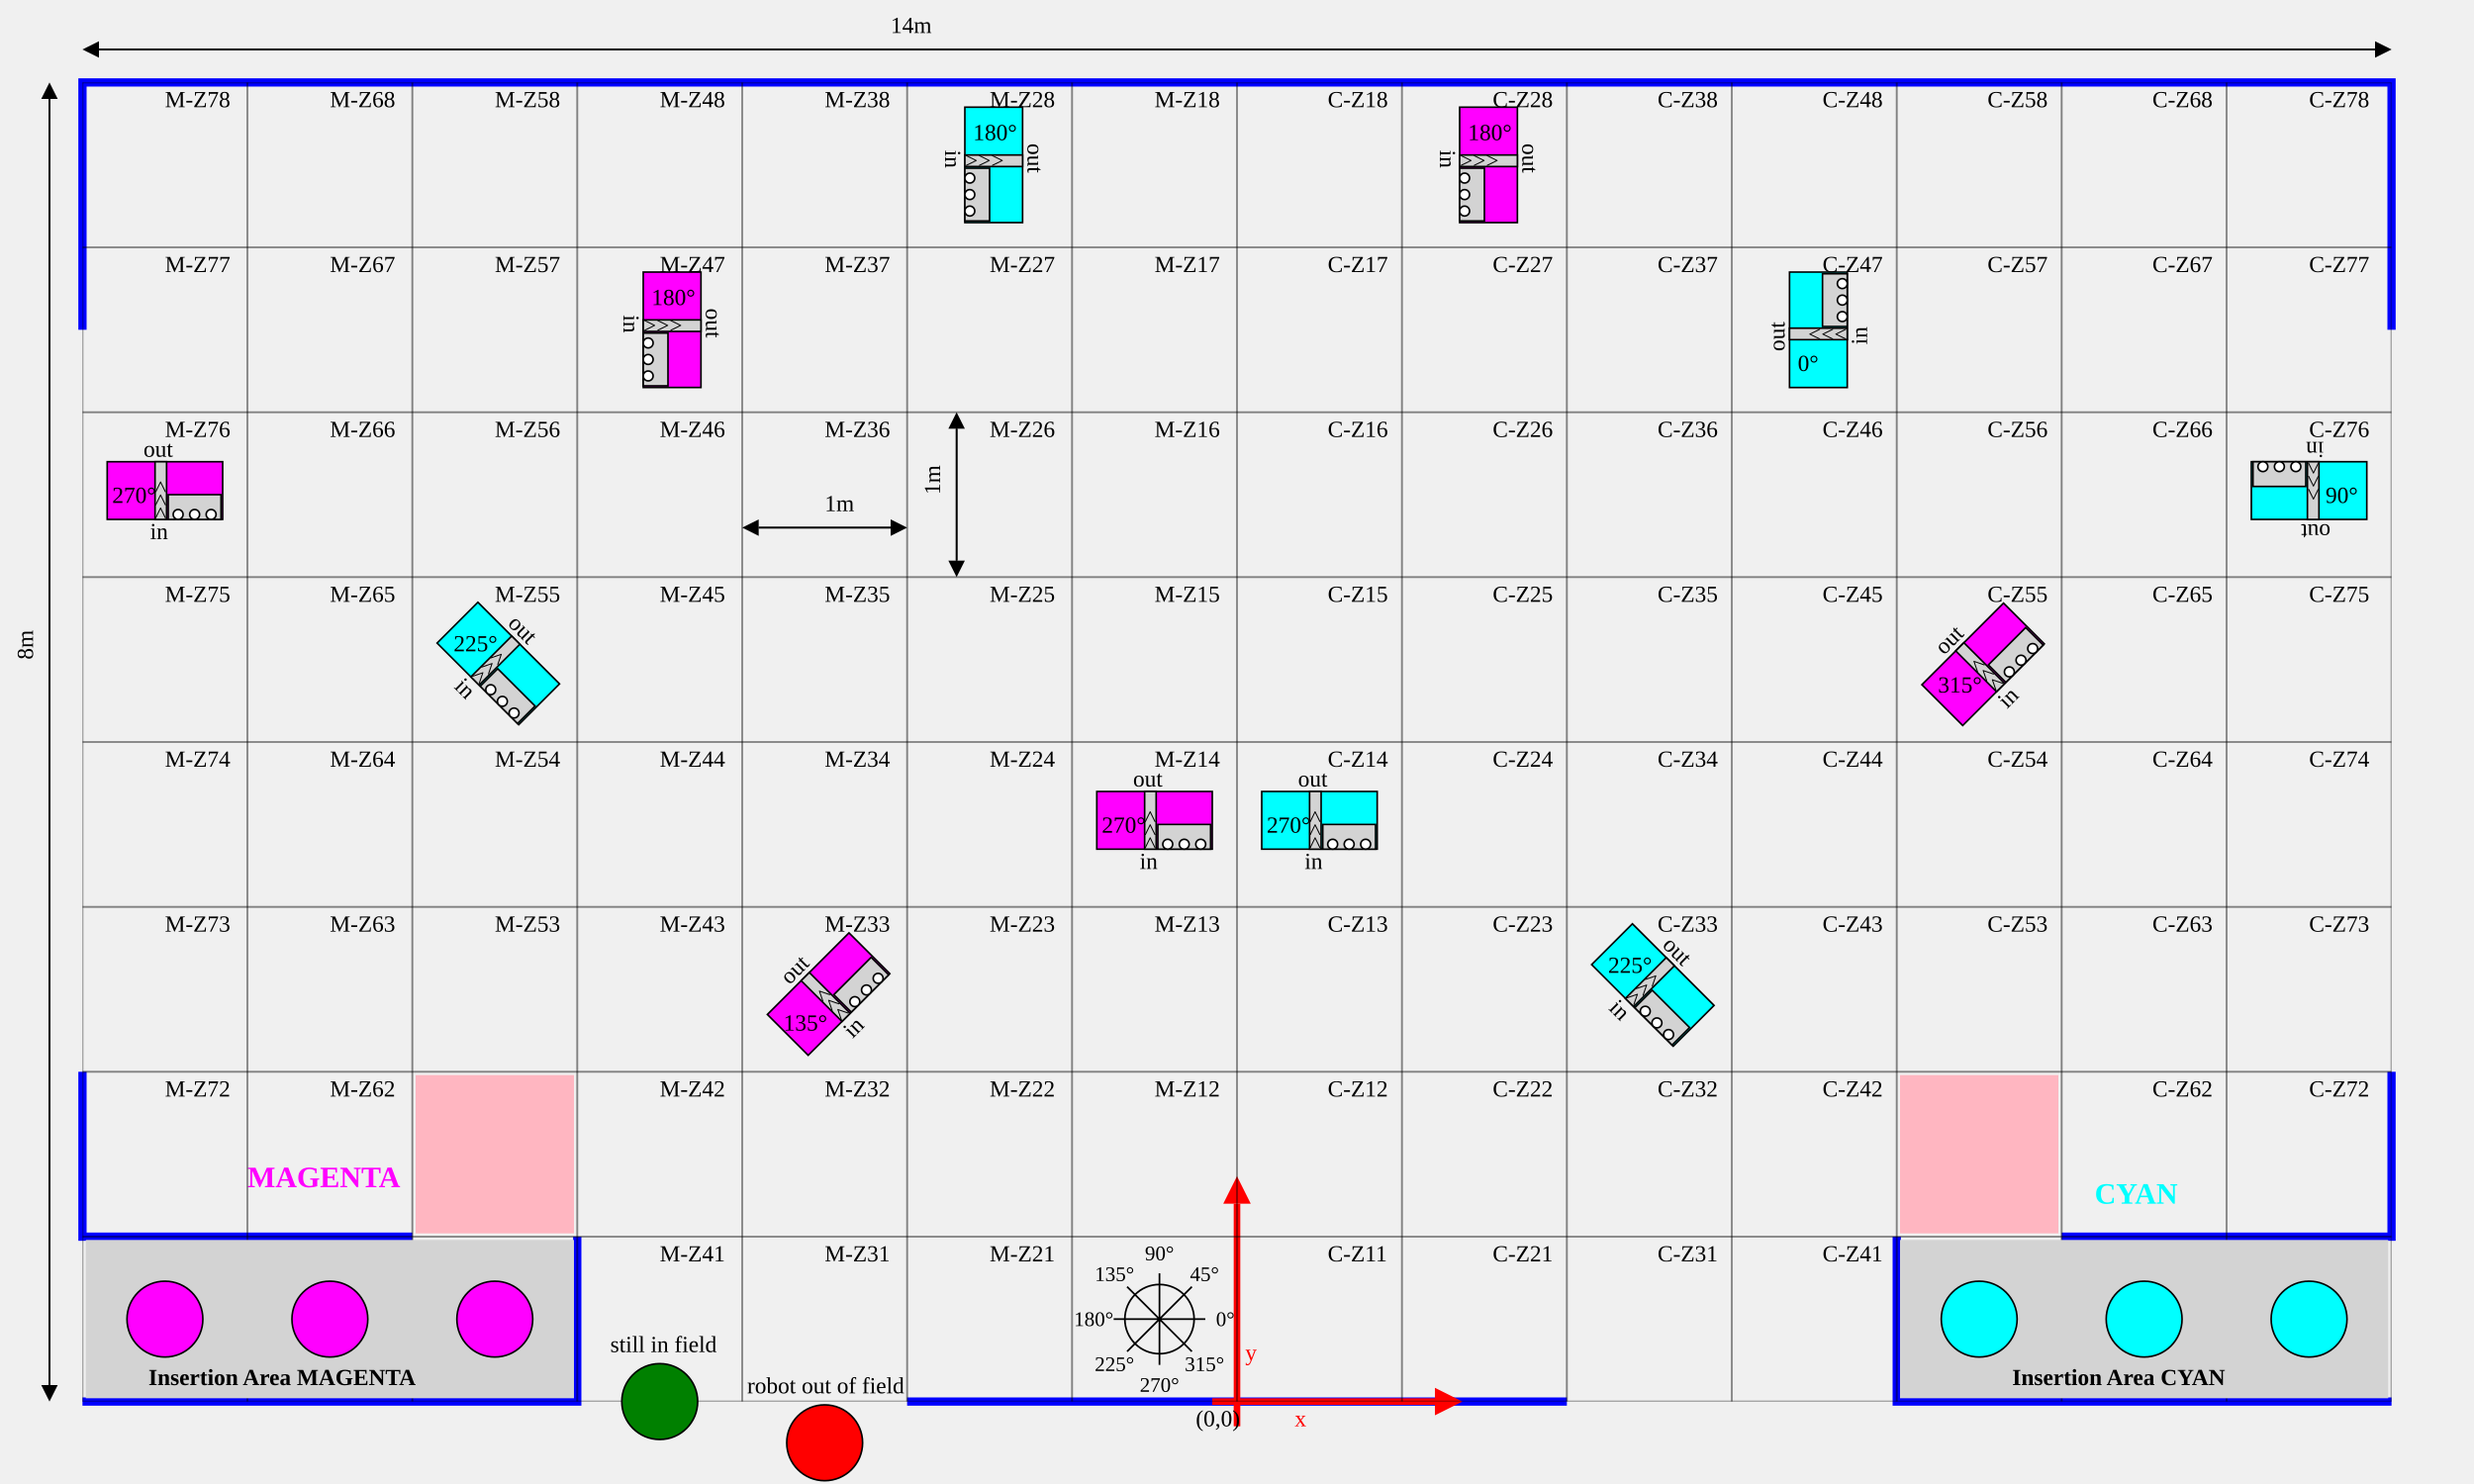
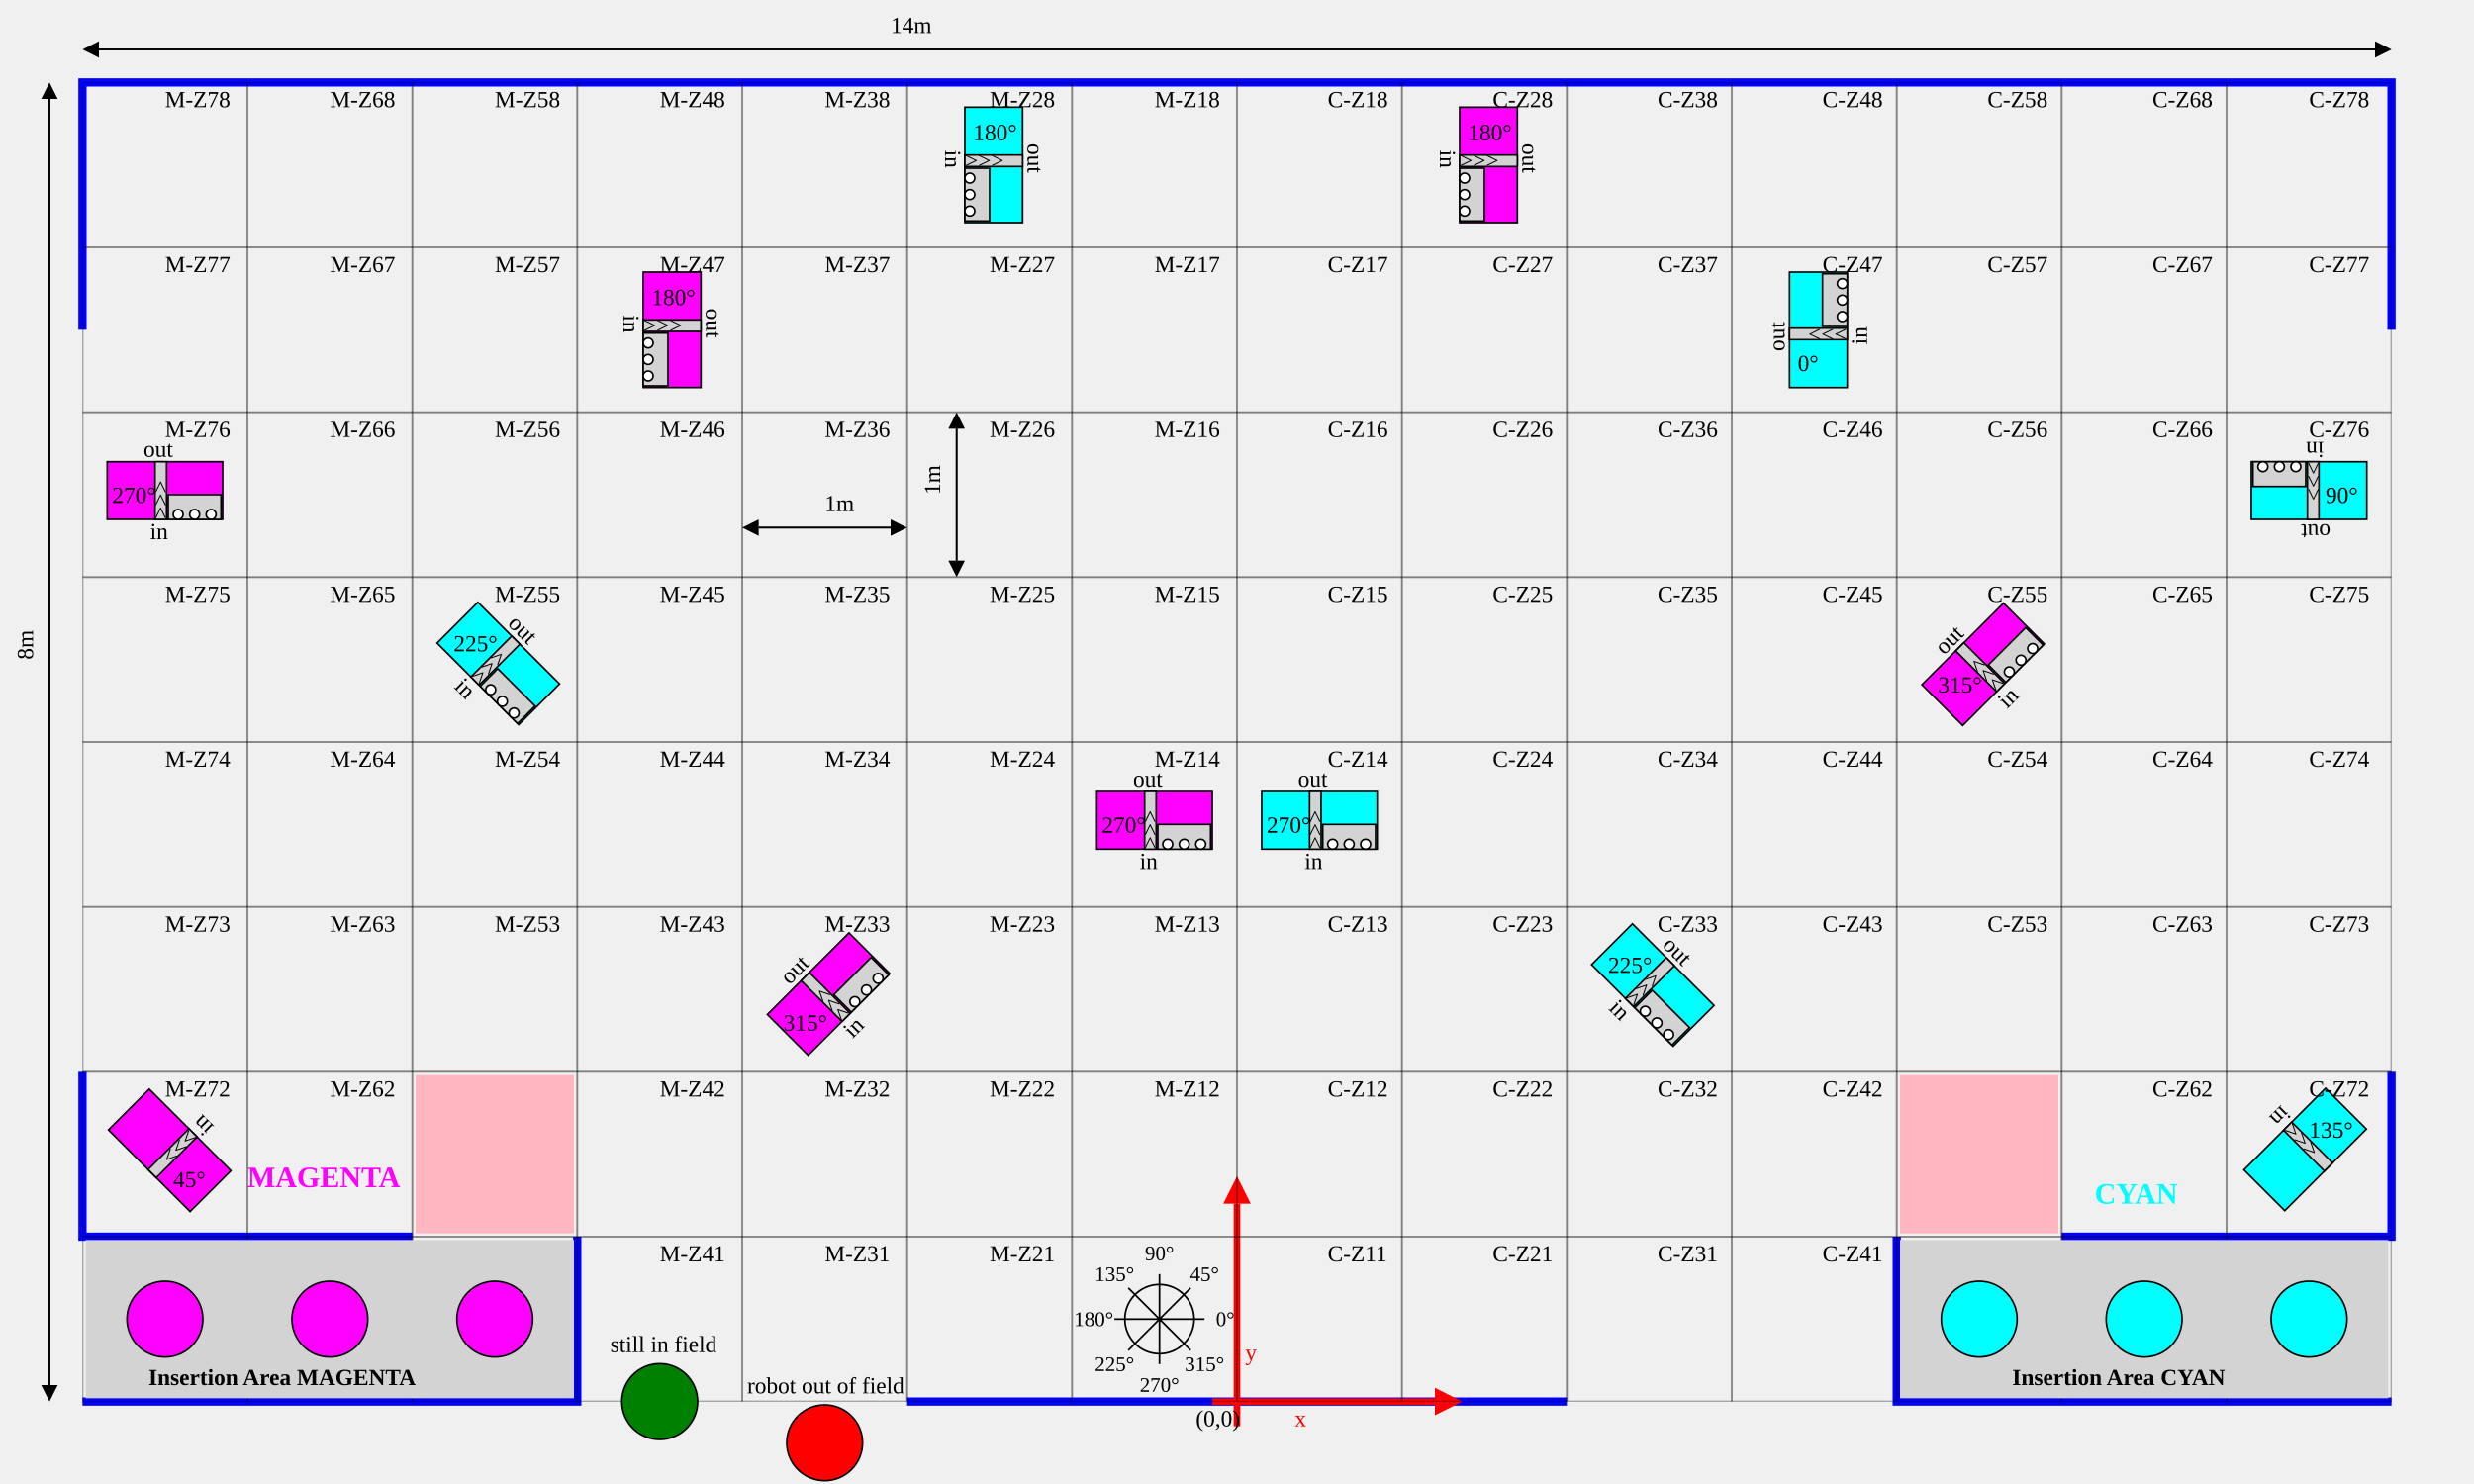
<svg xmlns="http://www.w3.org/2000/svg" xmlns:xlink="http://www.w3.org/1999/xlink" version="1.1" width="1500" height="900">
  <defs>
    <style type="text/css">
            text{font-size:14px;}
        </style>
    <marker id="pf1" viewBox="0 0 12 12" refX="0" refY="5" markerUnits="strokeWidth" markerWidth="5" markerHeight="5" fill="red" orient="auto">
      <path d="M 0,0 l 10,5 l -10,5 z" />
    </marker>
    <marker id="pf2" viewBox="0 0 10 10" refX="0" refY="5" markerUnits="strokeWidth" markerWidth="10" markerHeight="10" orient="auto">
      <path d="M 0,0 l 10,5 l -10,5 z" />
    </marker>
    <pattern id="grid" x="50" y="50" width="100" height="100" patternUnits="userSpaceOnUse">
      <rect id="area" x="0" y="0" width="100" height="100" fill="none" stroke-width="0.5" stroke="black" />
    </pattern>
    <g id="polar" transform="scale(2.1)">
      <circle cx="0" cy="0" r="10" style="fill:none;stroke:#000000;stroke-width:0.5" />
-       <path d="M 0,0 V 13.229" style="fill:none;stroke:#000000;stroke-width:0.5" />
-       <path d="M 0,0 9.354,9.354" style="fill:none;stroke:#000000;stroke-width:0.5" />
-       <path d="M 0,0 13.229,0" style="fill:none;stroke:#000000;stroke-width:0.5" />
-       <path d="M 0,0 9.354,-9.354" style="fill:none;stroke:#000000;stroke-width:0.5" />
-       <path d="M 0,0 0,-13.229" style="fill:none;stroke:#000000;stroke-width:0.5" />
-       <path d="M 0,0 -9.354,-9.354" style="fill:none;stroke:#000000;stroke-width:0.5" />
-       <path d="M 0,0 -13.229,0" style="fill:none;stroke:#000000;stroke-width:0.5" />
-       <path d="M 0,0 -9.354,9.354" style="fill:none;stroke:#000000;stroke-width:0.5" />
+       <path d="M 0,0 V 13" style="fill:none;stroke:#000000;stroke-width:0.5" />
+       <path d="M 0,0 9,9" style="fill:none;stroke:#000000;stroke-width:0.5" />
+       <path d="M 0,0 13,0" style="fill:none;stroke:#000000;stroke-width:0.5" />
+       <path d="M 0,0 9,-9" style="fill:none;stroke:#000000;stroke-width:0.5" />
+       <path d="M 0,0 0,-13" style="fill:none;stroke:#000000;stroke-width:0.5" />
+       <path d="M 0,0 -9,-9" style="fill:none;stroke:#000000;stroke-width:0.5" />
+       <path d="M 0,0 -13,0" style="fill:none;stroke:#000000;stroke-width:0.5" />
+       <path d="M 0,0 -9,9" style="fill:none;stroke:#000000;stroke-width:0.5" />
      <circle cx="0" cy="0" r="0.7" style="fill:#000000;stroke:#000000;stroke-width:0" />
      <text style="font-style:normal;font-weight:normal;font-size:6px;text-align:center;text-anchor:middle;fill:#000000;fill-opacity:1;stroke:none" x="19" y="2">0°</text>
      <text style="font-style:normal;font-weight:normal;font-size:6px;text-align:center;text-anchor:middle;fill:#000000;fill-opacity:1;stroke:none" x="13.0" y="-11.0">45°</text>
      <text style="font-style:normal;font-weight:normal;font-size:6px;text-align:center;text-anchor:middle;fill:#000000;fill-opacity:1;stroke:none" x="0" y="-17">90°</text>
      <text style="font-style:normal;font-weight:normal;font-size:6px;text-align:center;text-anchor:middle;fill:#000000;fill-opacity:1;stroke:none" x="-13" y="-11">135°</text>
      <text style="font-style:normal;font-weight:normal;font-size:6px;text-align:center;text-anchor:middle;fill:#000000;fill-opacity:1;stroke:none" x="-19" y="2" id="text1741">180°</text>
      <text style="font-style:normal;font-weight:normal;font-size:6px;text-align:center;text-anchor:middle;fill:#000000;fill-opacity:1;stroke:none" x="-13" y="15" id="text1743">225°</text>
      <text style="font-style:normal;font-weight:normal;font-size:6px;text-align:center;text-anchor:middle;fill:#000000;fill-opacity:1;stroke:none" x="0" y="21" id="text1745">270°</text>
      <text style="font-style:normal;font-weight:normal;font-size:6px;text-align:center;text-anchor:middle;fill:#000000;fill-opacity:1;stroke:none" x="13" y="15" id="text1747">315°</text>
    </g>
+     <g id="mps">
+       <rect y="29" width="35" height="7" fill="lightgrey" stroke-width="1" stroke="black" />
+       <text x="0" y="37" font-size="16">&gt;&gt;&gt;</text>
+     </g>
    <g id="mpsContent">
-       <rect y="29" width="35" height="7" fill="lightgrey" stroke-width="1" stroke="black" />
-       <rect y="37" width="15" height="32" fill="lightgrey" stroke-width="1" stroke="black" />
-       <text x="0" y="37" font-size="16">&gt;&gt;&gt;</text>
      <text transform="translate(-12,26)rotate(90)">in</text>
      <text transform="translate(38,22)rotate(90)">out</text>
+       <rect y="37" width="15" height="32" fill="lightgrey" stroke-width="1" stroke="black" />
      <circle cx="3" cy="43" r="3" fill="white" stroke-width="1" stroke="black" />
      <circle cx="3" cy="53" r="3" fill="white" stroke-width="1" stroke="black" />
      <circle cx="3" cy="63" r="3" fill="white" stroke-width="1" stroke="black" />
    </g>
    <g id="mpsM" x="0" y="0" width="35" height="70">
      <rect x="0" y="0" width="35" height="70" fill="magenta" stroke-width="1" stroke="black" />
+       <use xlink:href="#mps" />
      <use xlink:href="#mpsContent" />
    </g>
    <g id="mpsC" x="0" y="0" width="35" height="70">
      <rect x="0" y="0" width="35" height="70" fill="cyan" stroke-width="1" stroke="black" />
+       <use xlink:href="#mps" />
      <use xlink:href="#mpsContent" />
+     </g>
+     <g id="mpsMDS" x="0" y="0" width="35" height="70">
+       <text transform="translate(-12,26)rotate(90)">in</text>
+       <rect x="0" y="0" width="35" height="70" fill="magenta" stroke-width="1" stroke="black" />
+       <use xlink:href="#mps" />
+     </g>
+     <g id="mpsCDS" x="0" y="0" width="35" height="70">
+       <text transform="translate(-12,26)rotate(90)">in</text>
+       <rect x="0" y="0" width="35" height="70" fill="cyan" stroke-width="1" stroke="black" />
+       <use xlink:href="#mps" />
    </g>
  </defs>
  <polyline id="cornerLeftTop" points="50,200 50,50 1450,50 1450,200" style="fill:none;stroke:#0000ff;stroke-width:5" />
  <polyline id="cornerLeftBottom" points="50,650 50,750 250,750" style="fill:none;stroke:#0000ff;stroke-width:5" />
  <polyline id="cornerRightBottom" points="1250,750 1450,750 1450,650" style="fill:none;stroke:#0000ff;stroke-width:5" />
  <polyline id="edgeBottomLeft" points="50,850 350,850 350,750" style="fill:none;stroke:#0000ff;stroke-width:5" />
  <polyline id="edgeBottomRight" points="1150,750 1150,850 1450,850" style="fill:none;stroke:#0000ff;stroke-width:5" />
  <polyline id="edgeBottomMiddle" points="550,850 950,850" style="fill:none;stroke:#0000ff;stroke-width:5" />
  <polyline points="750,865 750,730" marker-end="url(#pf1)" style="fill:none;stroke:#ff0000;stroke-width:4" />
  <polyline points="735,850 870,850" marker-end="url(#pf1)" style="fill:none;stroke:#ff0000;stroke-width:4" />
  <text x="785" y="865" style="fill:red;">x</text>
  <text x="755" y="825" style="fill:red;">y</text>
  <text x="725" y="865">(0,0)</text>
  <use x="703" y="800" xlink:href="#polar" />
  <text x="150" y="720" style="fill:magenta; font-size:18" font-weight="bold">MAGENTA</text>
  <text x="1270" y="730" style="fill:cyan; font-size:18" font-weight="bold">CYAN</text>
  <rect id="field" x="50" y="50" width="1400" height="800" stroke-width="0" stroke="black" fill="url(#grid)" />
  <use xlink:href="#mpsC" transform="translate(585,65) rotate(0)" />
  <text x="590" y="85">180°</text>
  <use xlink:href="#mpsM" transform="translate(885,65) rotate(0)" />
  <text x="890" y="85">180°</text>
  <use xlink:href="#mpsM" transform="translate(390,165)  rotate(0)" />
  <text x="395" y="185">180°</text>
  <use xlink:href="#mpsC" transform="translate(1120,235) rotate(180)" />
  <text x="1090" y="225">0°</text>
  <use xlink:href="#mpsM" transform="translate(65,315) rotate(-90)" />
  <text x="68" y="305">270°</text>
  <use xlink:href="#mpsC" transform="translate(1435,280) rotate(90)" />
  <text x="1410" y="305">90°</text>
  <use xlink:href="#mpsC" transform="translate(265,390) rotate(-45)" />
  <text x="275" y="395">225°</text>
  <use xlink:href="#mpsM" transform="translate(1190,440) rotate(-135)" />
  <text x="1175" y="420">315°</text>
  <use xlink:href="#mpsM" transform="translate(665,515) rotate(-90)" />
  <text x="668" y="505">270°</text>
  <use xlink:href="#mpsC" transform="translate(765,515) rotate(-90)" />
  <text x="768" y="505">270°</text>
  <use xlink:href="#mpsM" transform="translate(490,640) rotate(225)" />
-   <text x="475" y="625">135°</text>
+   <text x="475" y="625">315°</text>
  <use xlink:href="#mpsC" transform="translate(965,585) rotate(-45)" />
  <text x="975" y="590">225°</text>
+   <use xlink:href="#mpsMDS" transform="translate(140,710) rotate(135)" />
+   <text x="105" y="720">45°</text>
+   <use xlink:href="#mpsCDS" transform="translate(1410,660) rotate(45)" />
+   <text x="1400" y="690">135°</text>
  <text x="20" y="400" transform="rotate(-90 20 400)">8m</text>
  <polyline points="30,60 30,840" marker-end="url(#pf2)" style="fill:none;stroke:#000000;" />
  <polyline points="30,840 30,60" marker-end="url(#pf2)" style="fill:none;stroke:#000000;" />
  <text x="540" y="20">14m</text>
  <polyline points="60,30 1440,30" marker-end="url(#pf2)" style="fill:none;stroke:#000000;" />
  <polyline points="1440,30 60,30" marker-end="url(#pf2)" style="fill:none;stroke:#000000;" />
  <text x="570" y="300" transform="rotate(-90 570 300)">1m</text>
  <polyline points="580,260 580,340" marker-end="url(#pf2)" style="fill:none;stroke:#000000;" />
  <polyline points="580,340 580,260" marker-end="url(#pf2)" style="fill:none;stroke:#000000;" />
  <text x="500" y="310">1m</text>
  <polyline points="460,320 540,320" marker-end="url(#pf2)" style="fill:none;stroke:#000000;" />
  <polyline points="540,320 460,320" marker-end="url(#pf2)" style="fill:none;stroke:#000000;" />
  <text x="805" y="765">C-Z11</text>
  <text x="805" y="665">C-Z12</text>
  <text x="805" y="565">C-Z13</text>
  <text x="805" y="465">C-Z14</text>
  <text x="805" y="365">C-Z15</text>
  <text x="805" y="265">C-Z16</text>
  <text x="805" y="165">C-Z17</text>
  <text x="805" y="065">C-Z18</text>
  <text x="905" y="765">C-Z21</text>
  <text x="905" y="665">C-Z22</text>
  <text x="905" y="565">C-Z23</text>
  <text x="905" y="465">C-Z24</text>
  <text x="905" y="365">C-Z25</text>
  <text x="905" y="265">C-Z26</text>
  <text x="905" y="165">C-Z27</text>
  <text x="905" y="065">C-Z28</text>
  <text x="1005" y="765">C-Z31</text>
  <text x="1005" y="665">C-Z32</text>
  <text x="1005" y="565">C-Z33</text>
  <text x="1005" y="465">C-Z34</text>
  <text x="1005" y="365">C-Z35</text>
  <text x="1005" y="265">C-Z36</text>
  <text x="1005" y="165">C-Z37</text>
  <text x="1005" y="065">C-Z38</text>
  <text x="1105" y="765">C-Z41</text>
  <text x="1105" y="665">C-Z42</text>
  <text x="1105" y="565">C-Z43</text>
  <text x="1105" y="465">C-Z44</text>
  <text x="1105" y="365">C-Z45</text>
  <text x="1105" y="265">C-Z46</text>
  <text x="1105" y="165">C-Z47</text>
  <text x="1105" y="065">C-Z48</text>
  <text x="1205" y="765">C-Z51</text>
  <text x="1205" y="665">C-Z52</text>
  <text x="1205" y="565">C-Z53</text>
  <text x="1205" y="465">C-Z54</text>
  <text x="1205" y="365">C-Z55</text>
  <text x="1205" y="265">C-Z56</text>
  <text x="1205" y="165">C-Z57</text>
  <text x="1205" y="065">C-Z58</text>
  <text x="1305" y="765">C-Z61</text>
  <text x="1305" y="665">C-Z62</text>
  <text x="1305" y="565">C-Z63</text>
  <text x="1305" y="465">C-Z64</text>
  <text x="1305" y="365">C-Z65</text>
  <text x="1305" y="265">C-Z66</text>
  <text x="1305" y="165">C-Z67</text>
  <text x="1305" y="065">C-Z68</text>
  <text x="1400" y="765">C-Z71</text>
  <text x="1400" y="665">C-Z72</text>
  <text x="1400" y="565">C-Z73</text>
  <text x="1400" y="465">C-Z74</text>
  <text x="1400" y="365">C-Z75</text>
  <text x="1400" y="265">C-Z76</text>
  <text x="1400" y="165">C-Z77</text>
  <text x="1400" y="065">C-Z78</text>
  <text x="700" y="665">M-Z12</text>
  <text x="700" y="565">M-Z13</text>
  <text x="700" y="465">M-Z14</text>
  <text x="700" y="365">M-Z15</text>
  <text x="700" y="265">M-Z16</text>
  <text x="700" y="165">M-Z17</text>
  <text x="700" y="065">M-Z18</text>
  <text x="600" y="765">M-Z21</text>
  <text x="600" y="665">M-Z22</text>
  <text x="600" y="565">M-Z23</text>
  <text x="600" y="465">M-Z24</text>
  <text x="600" y="365">M-Z25</text>
  <text x="600" y="265">M-Z26</text>
  <text x="600" y="165">M-Z27</text>
  <text x="600" y="065">M-Z28</text>
  <text x="500" y="765">M-Z31</text>
  <text x="500" y="665">M-Z32</text>
  <text x="500" y="565">M-Z33</text>
  <text x="500" y="465">M-Z34</text>
  <text x="500" y="365">M-Z35</text>
  <text x="500" y="265">M-Z36</text>
  <text x="500" y="165">M-Z37</text>
  <text x="500" y="065">M-Z38</text>
  <text x="400" y="765">M-Z41</text>
  <text x="400" y="665">M-Z42</text>
  <text x="400" y="565">M-Z43</text>
  <text x="400" y="465">M-Z44</text>
  <text x="400" y="365">M-Z45</text>
  <text x="400" y="265">M-Z46</text>
  <text x="400" y="165">M-Z47</text>
  <text x="400" y="065">M-Z48</text>
  <text x="300" y="765">M-Z51</text>
  <text x="300" y="665">M-Z52</text>
  <text x="300" y="565">M-Z53</text>
  <text x="300" y="465">M-Z54</text>
  <text x="300" y="365">M-Z55</text>
  <text x="300" y="265">M-Z56</text>
  <text x="300" y="165">M-Z57</text>
  <text x="300" y="065">M-Z58</text>
  <text x="200" y="765">M-Z61</text>
  <text x="200" y="665">M-Z62</text>
  <text x="200" y="565">M-Z63</text>
  <text x="200" y="465">M-Z64</text>
  <text x="200" y="365">M-Z65</text>
  <text x="200" y="265">M-Z66</text>
  <text x="200" y="165">M-Z67</text>
  <text x="200" y="065">M-Z68</text>
  <text x="100" y="765">M-Z71</text>
  <text x="100" y="665">M-Z72</text>
  <text x="100" y="565">M-Z73</text>
  <text x="100" y="465">M-Z74</text>
  <text x="100" y="365">M-Z75</text>
  <text x="100" y="265">M-Z76</text>
  <text x="100" y="165">M-Z77</text>
  <text x="100" y="065">M-Z78</text>
  <rect id="insertArea1" x="1152" y="752" width="296" height="96" fill="lightgray" />
  <rect x="1152" y="652" width="96" height="96" fill="lightpink" />
  <text x="1220" y="840" font-size="18" font-weight="bold">Insertion Area CYAN</text>
  <rect id="insertArea2" x="52" y="752" width="296" height="96" fill="lightgray" />
  <rect x="252" y="652" width="96" height="96" fill="lightpink" />
  <text x="90" y="840" font-size="18" font-weight="bold">Insertion Area MAGENTA</text>
  <circle id="robi" cx="100" cy="800" r="23" fill="magenta" stroke-width="1" stroke="black" />
  <circle id="robi" cx="200" cy="800" r="23" fill="magenta" stroke-width="1" stroke="black" />
  <circle id="robi" cx="300" cy="800" r="23" fill="magenta" stroke-width="1" stroke="black" />
  <circle id="robi" cx="1200" cy="800" r="23" fill="cyan" stroke-width="1" stroke="black" />
  <circle id="robi" cx="1300" cy="800" r="23" fill="cyan" stroke-width="1" stroke="black" />
  <circle id="robi" cx="1400" cy="800" r="23" fill="cyan" stroke-width="1" stroke="black" />
  <text x="370" y="820">still in field</text>
  <circle id="robi" cx="400" cy="850" r="23" fill="green" stroke-width="1" stroke="black" />
  <circle id="robi" cx="500" cy="875" r="23" fill="red" stroke-width="1" stroke="black" />
  <text x="453" y="845">robot out of field</text>
</svg>
